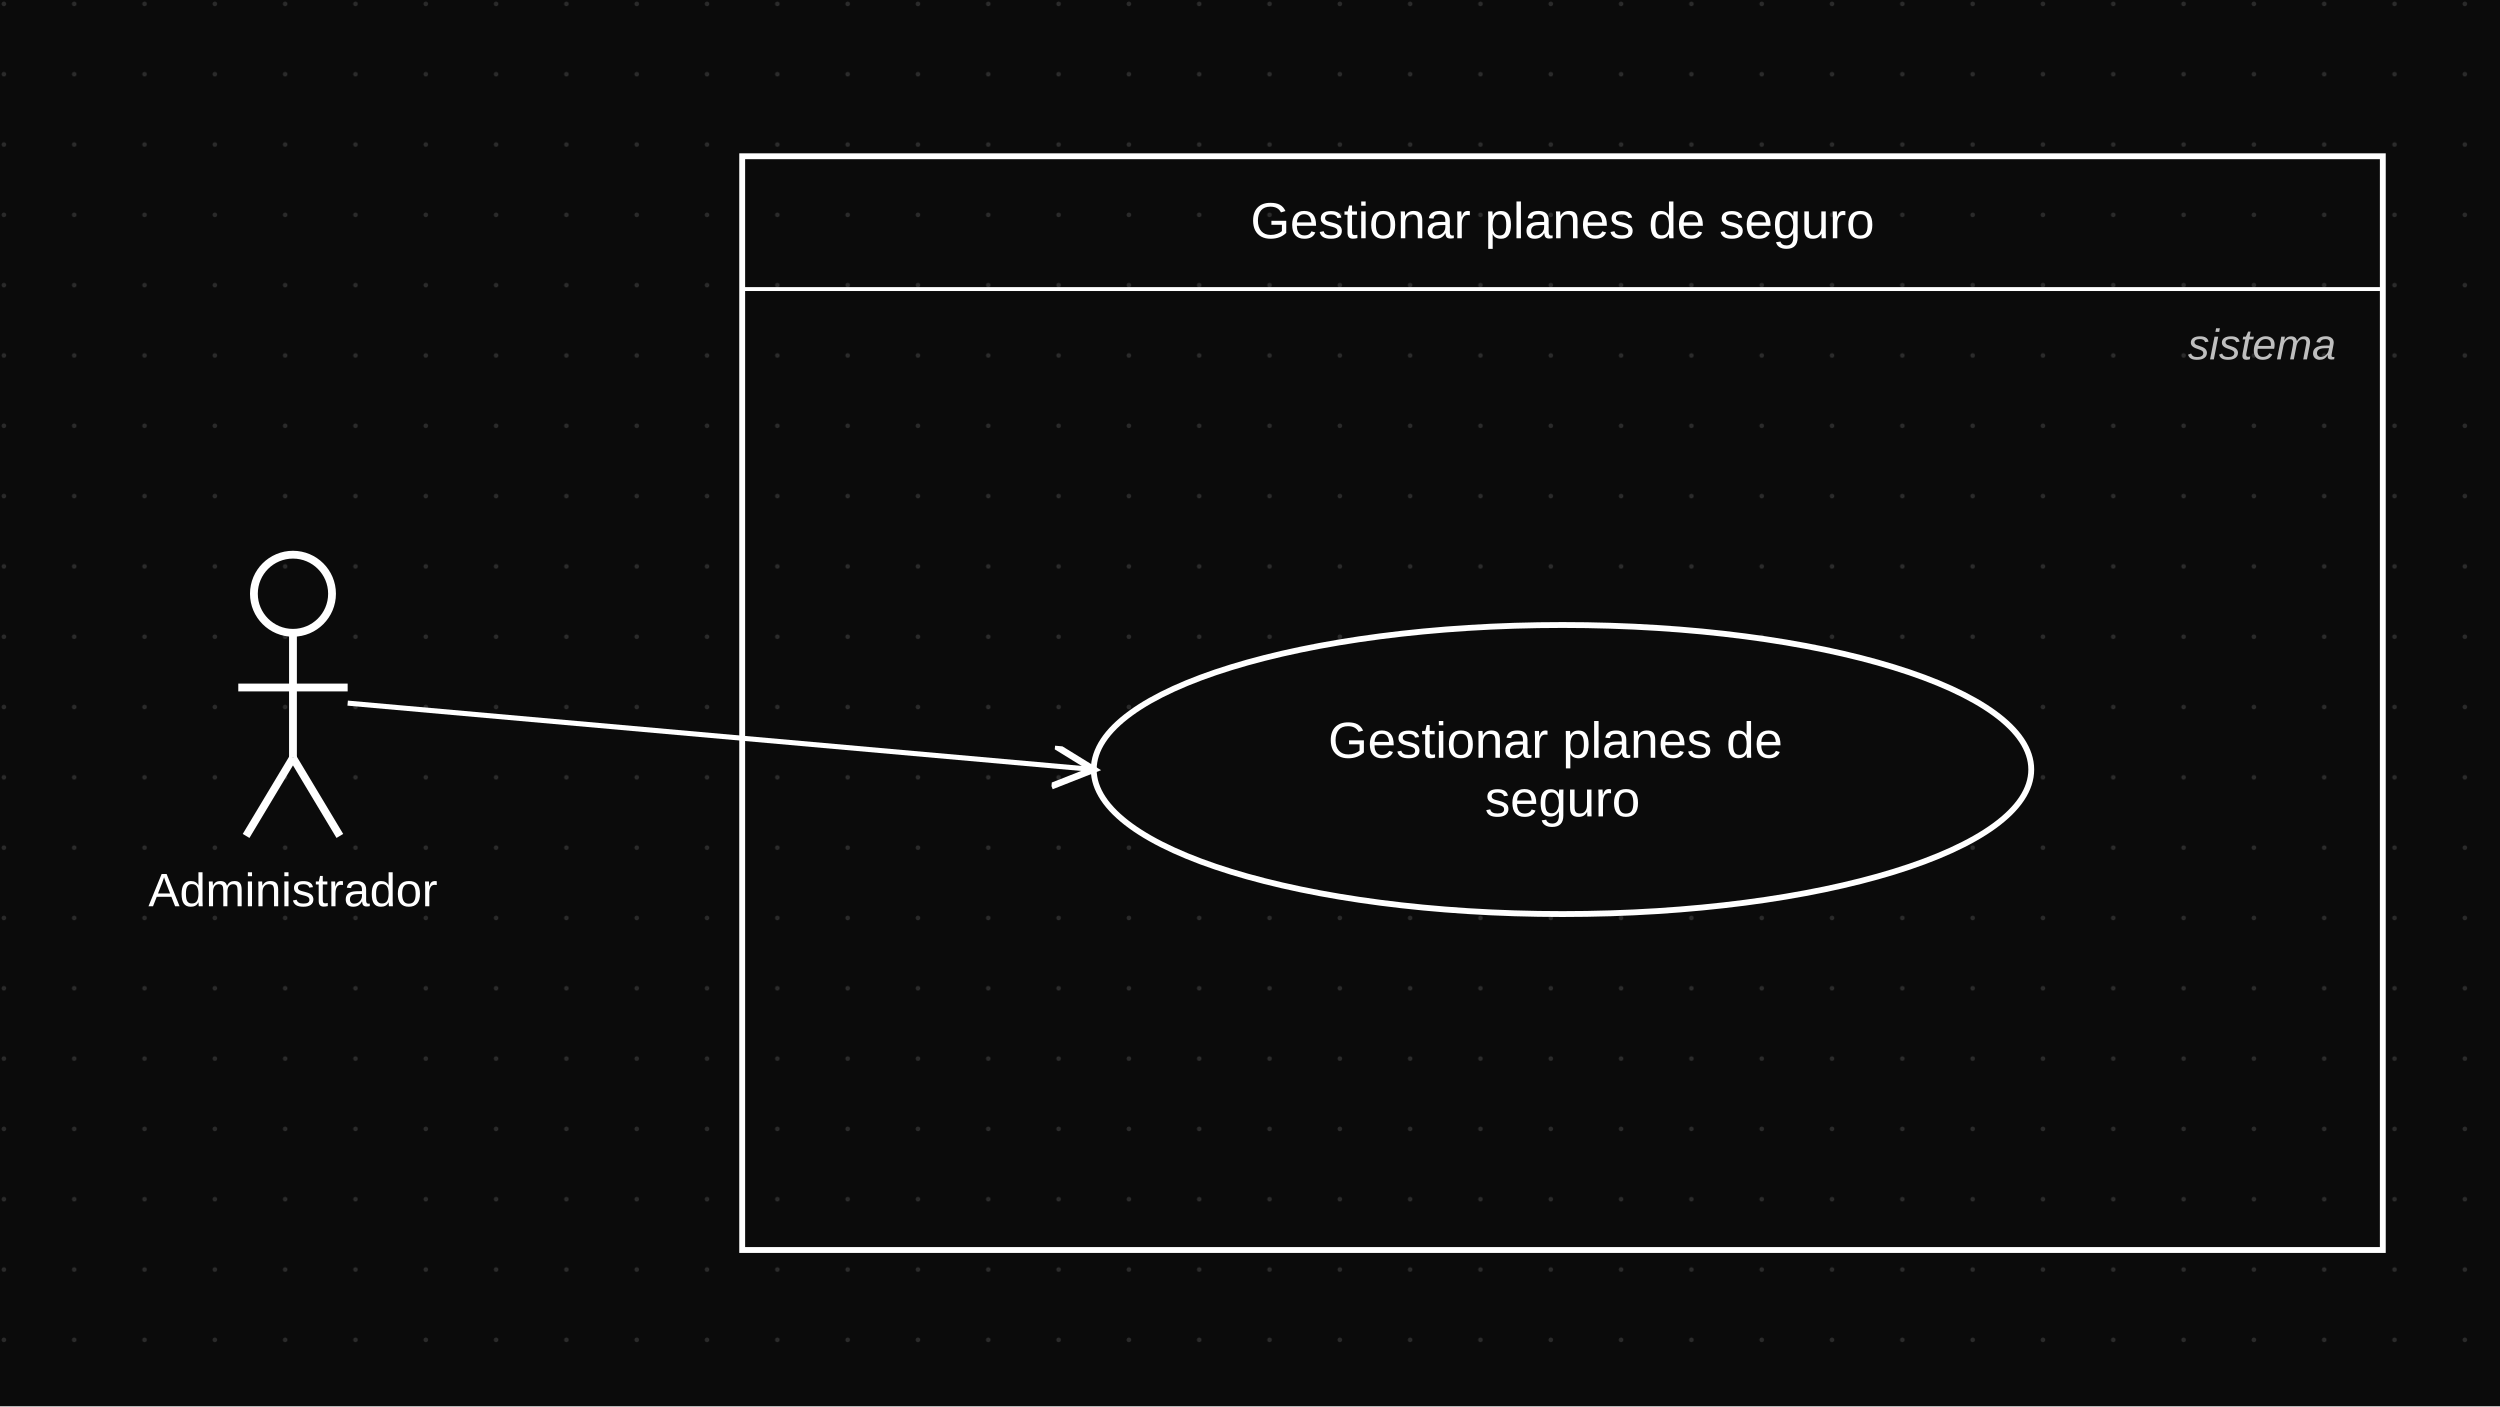
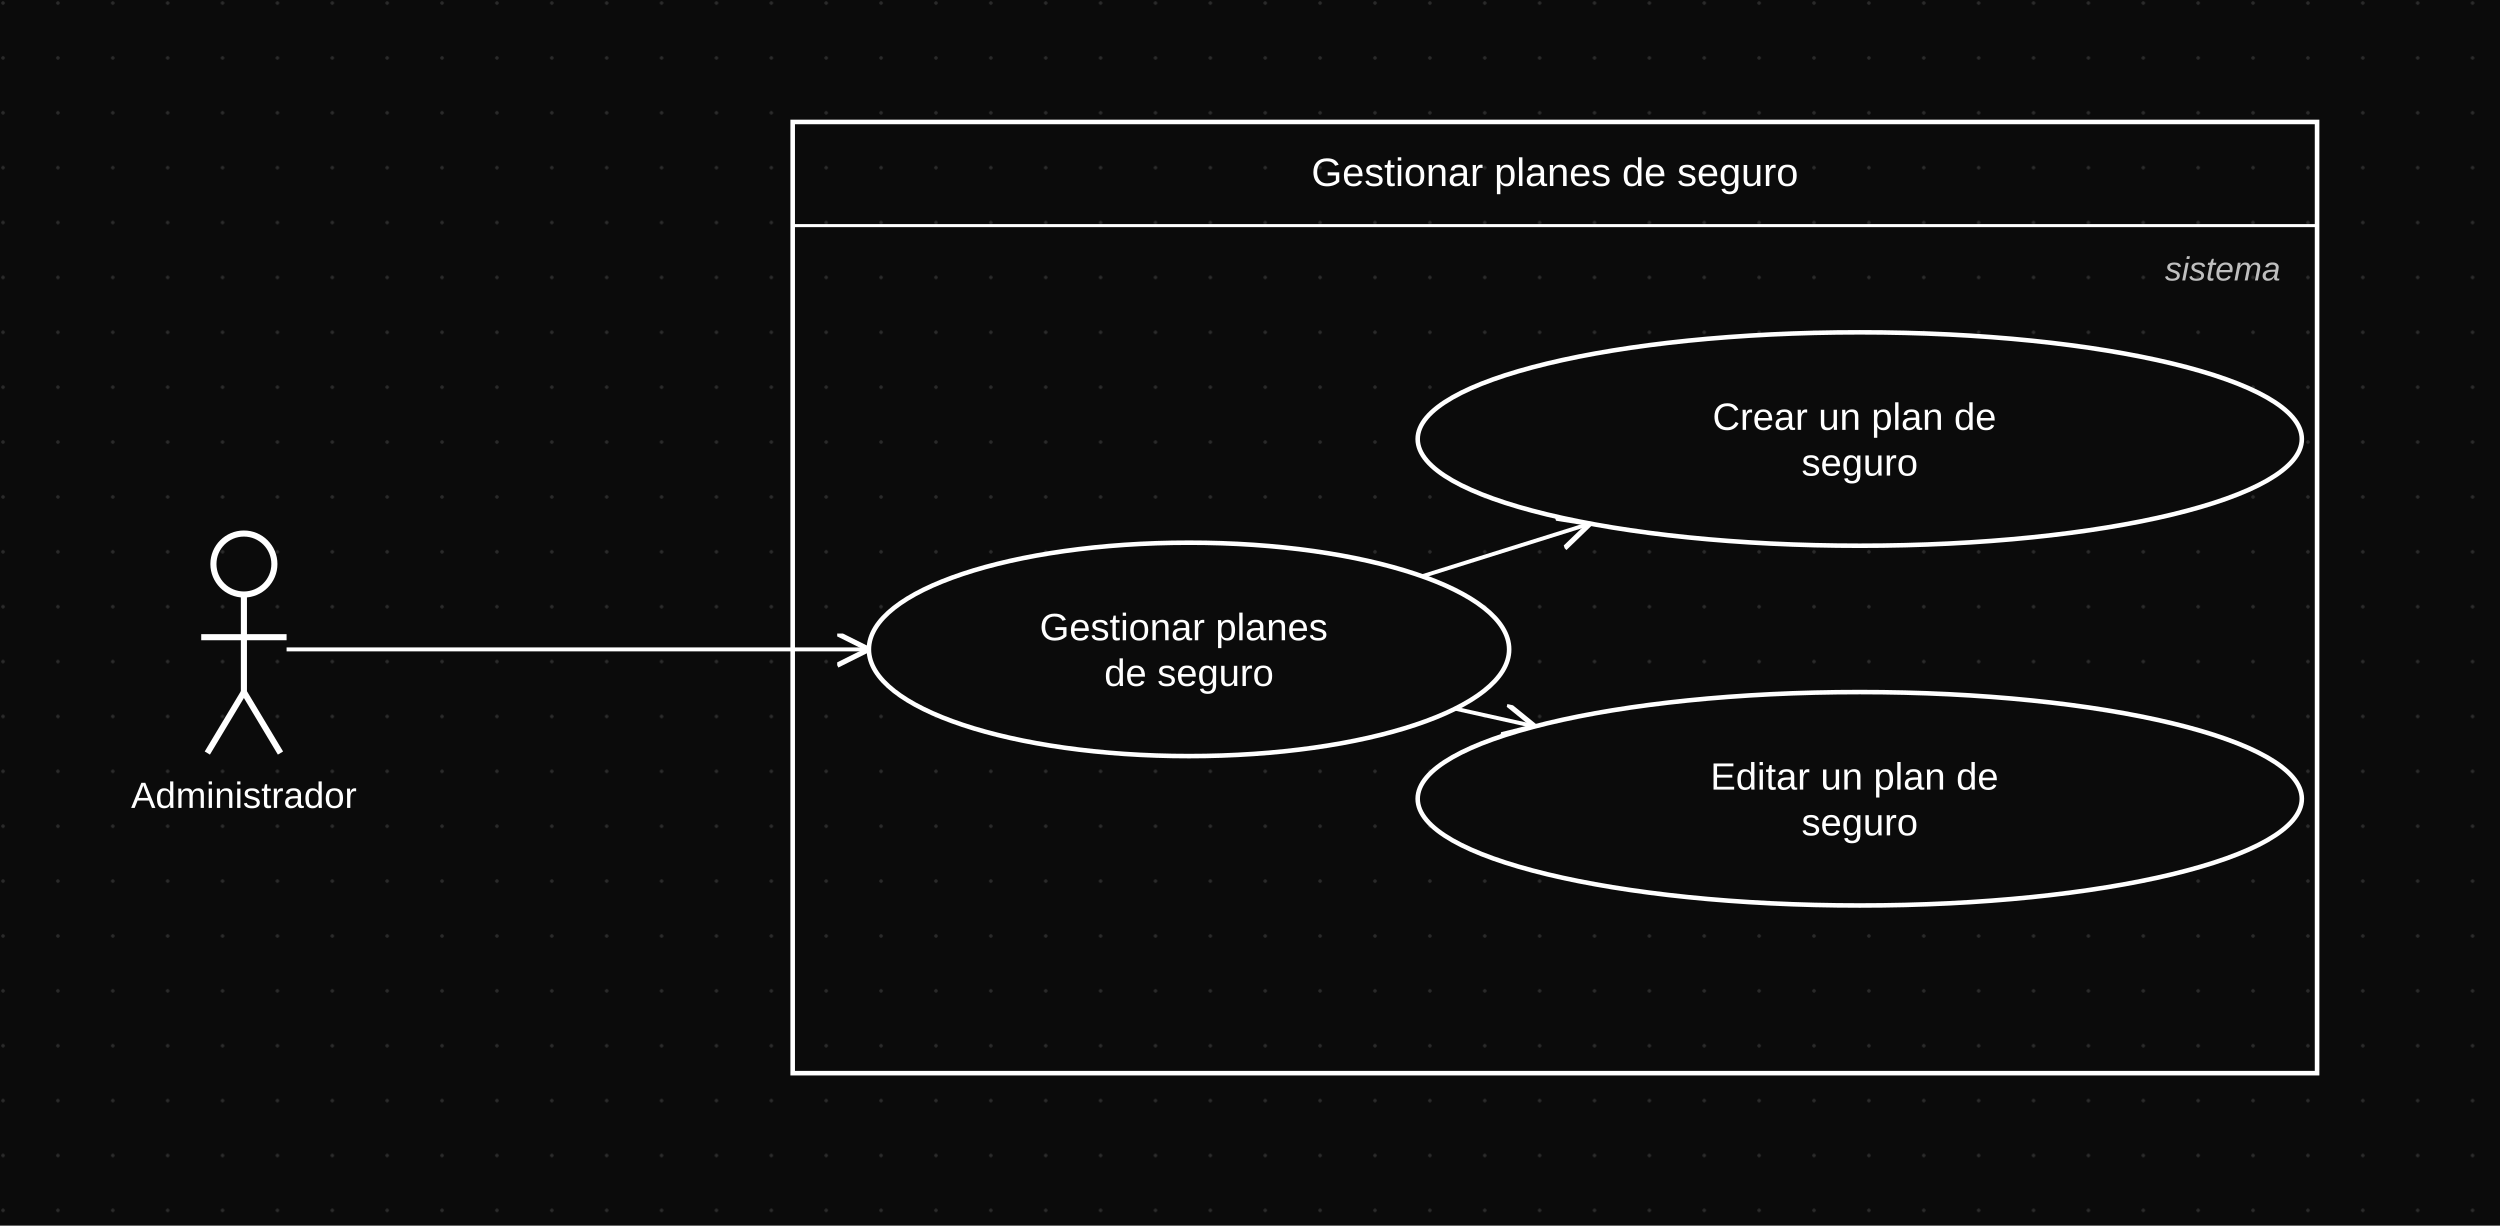
- <svg xmlns="http://www.w3.org/2000/svg" viewBox="0 0 640 360" font-family="Calibri, Arial, sans-serif">
+ <svg xmlns="http://www.w3.org/2000/svg" viewBox="0 0 820 402" font-family="Calibri, Arial, sans-serif">
  <defs>
    <pattern id="grid" width="18" height="18" patternUnits="userSpaceOnUse">
      <circle cx="1" cy="1" r="0.6" fill="#2a2a2a" />
    </pattern>
    <marker id="arrow" markerWidth="10" markerHeight="10" refX="8" refY="4" orient="auto">
      <path d="M0,0 L8,4 L0,8" fill="none" stroke="#ffffff" stroke-width="1.3" />
    </marker>
  </defs>
-   <rect x="0" y="0" width="640" height="360" fill="#0b0b0b" />
-   <rect x="0" y="0" width="640" height="360" fill="url(#grid)" />
-   <rect x="190" y="40" width="420" height="280" fill="none" stroke="#ffffff" stroke-width="1.5" />
-   <line x1="190" y1="74" x2="610" y2="74" stroke="#ffffff" stroke-width="1" />
-   <text x="400" y="61" fill="#ffffff" font-size="13" text-anchor="middle">
-     <tspan x="400" dy="0">Gestionar planes de seguro</tspan>
+   <rect x="0" y="0" width="820" height="402" fill="#0b0b0b" />
+   <rect x="0" y="0" width="820" height="402" fill="url(#grid)" />
+   <rect x="260" y="40" width="500" height="312" fill="none" stroke="#ffffff" stroke-width="1.5" />
+   <line x1="260" y1="74" x2="760" y2="74" stroke="#ffffff" stroke-width="1" />
+   <text x="510" y="61" fill="#ffffff" font-size="13" text-anchor="middle">
+     <tspan x="510" dy="0">Gestionar planes de seguro</tspan>
  </text>
-   <text x="598" y="92" fill="#bfbfbf" font-size="11" text-anchor="end" font-style="italic">sistema</text>
-   <ellipse cx="400" cy="197" rx="120" ry="37" fill="#0b0b0b" stroke="#ffffff" stroke-width="1.5" />
-   <text x="400" y="201" fill="#ffffff" font-size="13" text-anchor="middle">
-     <tspan x="400" dy="-7">Gestionar planes de</tspan>
-     <tspan x="400" dy="15">seguro</tspan>
+   <text x="748" y="92" fill="#bfbfbf" font-size="11" text-anchor="end" font-style="italic">sistema</text>
+   <line x1="94" y1="213" x2="285" y2="213" stroke="#ffffff" stroke-width="1.3" marker-end="url(#arrow)" />
+   <line x1="466.471" y1="189.016" x2="521.564" y2="171.737" stroke="#ffffff" stroke-width="1.3" marker-end="url(#arrow)" />
+   <line x1="477.304" y1="232.445" x2="503.435" y2="238.265" stroke="#ffffff" stroke-width="1.3" marker-end="url(#arrow)" />
+   <ellipse cx="390" cy="213" rx="105" ry="35" fill="#0b0b0b" stroke="#ffffff" stroke-width="1.5" />
+   <text x="390" y="217" fill="#ffffff" font-size="12.5" text-anchor="middle">
+     <tspan x="390" dy="-7">Gestionar planes</tspan>
+     <tspan x="390" dy="15">de seguro</tspan>
  </text>
-   <circle cx="75" cy="152" r="10" fill="none" stroke="#ffffff" stroke-width="2" />
-   <line x1="75" y1="162" x2="75" y2="194" stroke="#ffffff" stroke-width="2" />
-   <line x1="61" y1="176" x2="89" y2="176" stroke="#ffffff" stroke-width="2" />
-   <line x1="75" y1="194" x2="63" y2="214" stroke="#ffffff" stroke-width="2" />
-   <line x1="75" y1="194" x2="87" y2="214" stroke="#ffffff" stroke-width="2" />
-   <text x="75" y="232" fill="#ffffff" font-size="12" text-anchor="middle">Administrador</text>
-   <line x1="89" y1="180" x2="280" y2="197" stroke="#ffffff" stroke-width="1.3" marker-end="url(#arrow)" />
+   <ellipse cx="610" cy="144" rx="145" ry="35" fill="#0b0b0b" stroke="#ffffff" stroke-width="1.5" />
+   <text x="610" y="148" fill="#ffffff" font-size="12.5" text-anchor="middle">
+     <tspan x="610" dy="-7">Crear un plan de</tspan>
+     <tspan x="610" dy="15">seguro</tspan>
+   </text>
+   <ellipse cx="610" cy="262" rx="145" ry="35" fill="#0b0b0b" stroke="#ffffff" stroke-width="1.5" />
+   <text x="610" y="266" fill="#ffffff" font-size="12.5" text-anchor="middle">
+     <tspan x="610" dy="-7">Editar un plan de</tspan>
+     <tspan x="610" dy="15">seguro</tspan>
+   </text>
+   <circle cx="80" cy="185" r="10" fill="none" stroke="#ffffff" stroke-width="2" />
+   <line x1="80" y1="195" x2="80" y2="227" stroke="#ffffff" stroke-width="2" />
+   <line x1="66" y1="209" x2="94" y2="209" stroke="#ffffff" stroke-width="2" />
+   <line x1="80" y1="227" x2="68" y2="247" stroke="#ffffff" stroke-width="2" />
+   <line x1="80" y1="227" x2="92" y2="247" stroke="#ffffff" stroke-width="2" />
+   <text x="80" y="265" fill="#ffffff" font-size="12" text-anchor="middle">Administrador</text>
</svg>
